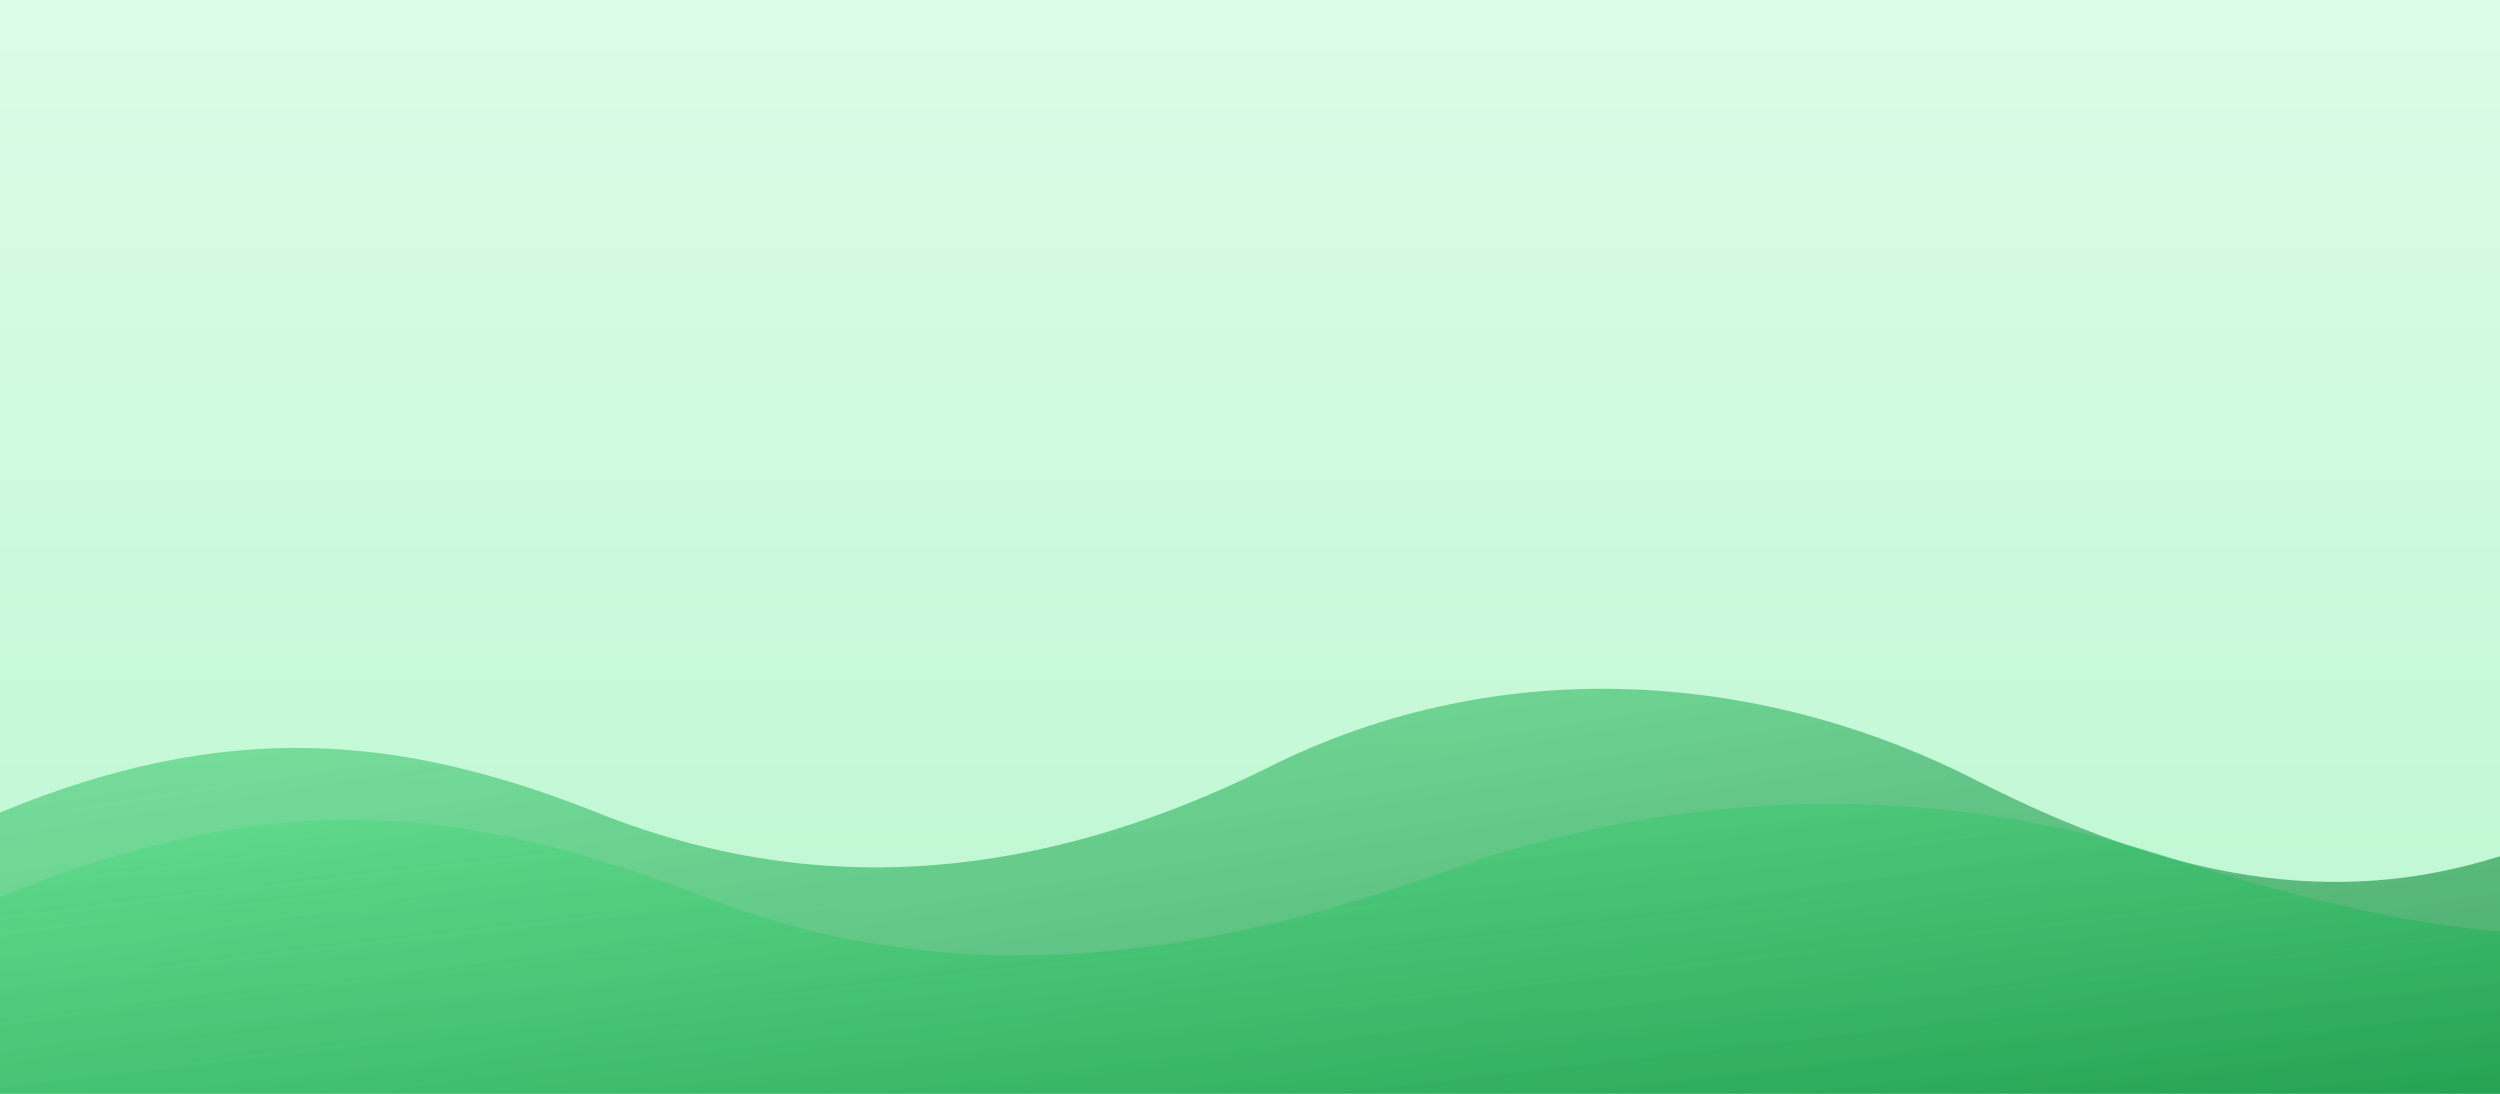
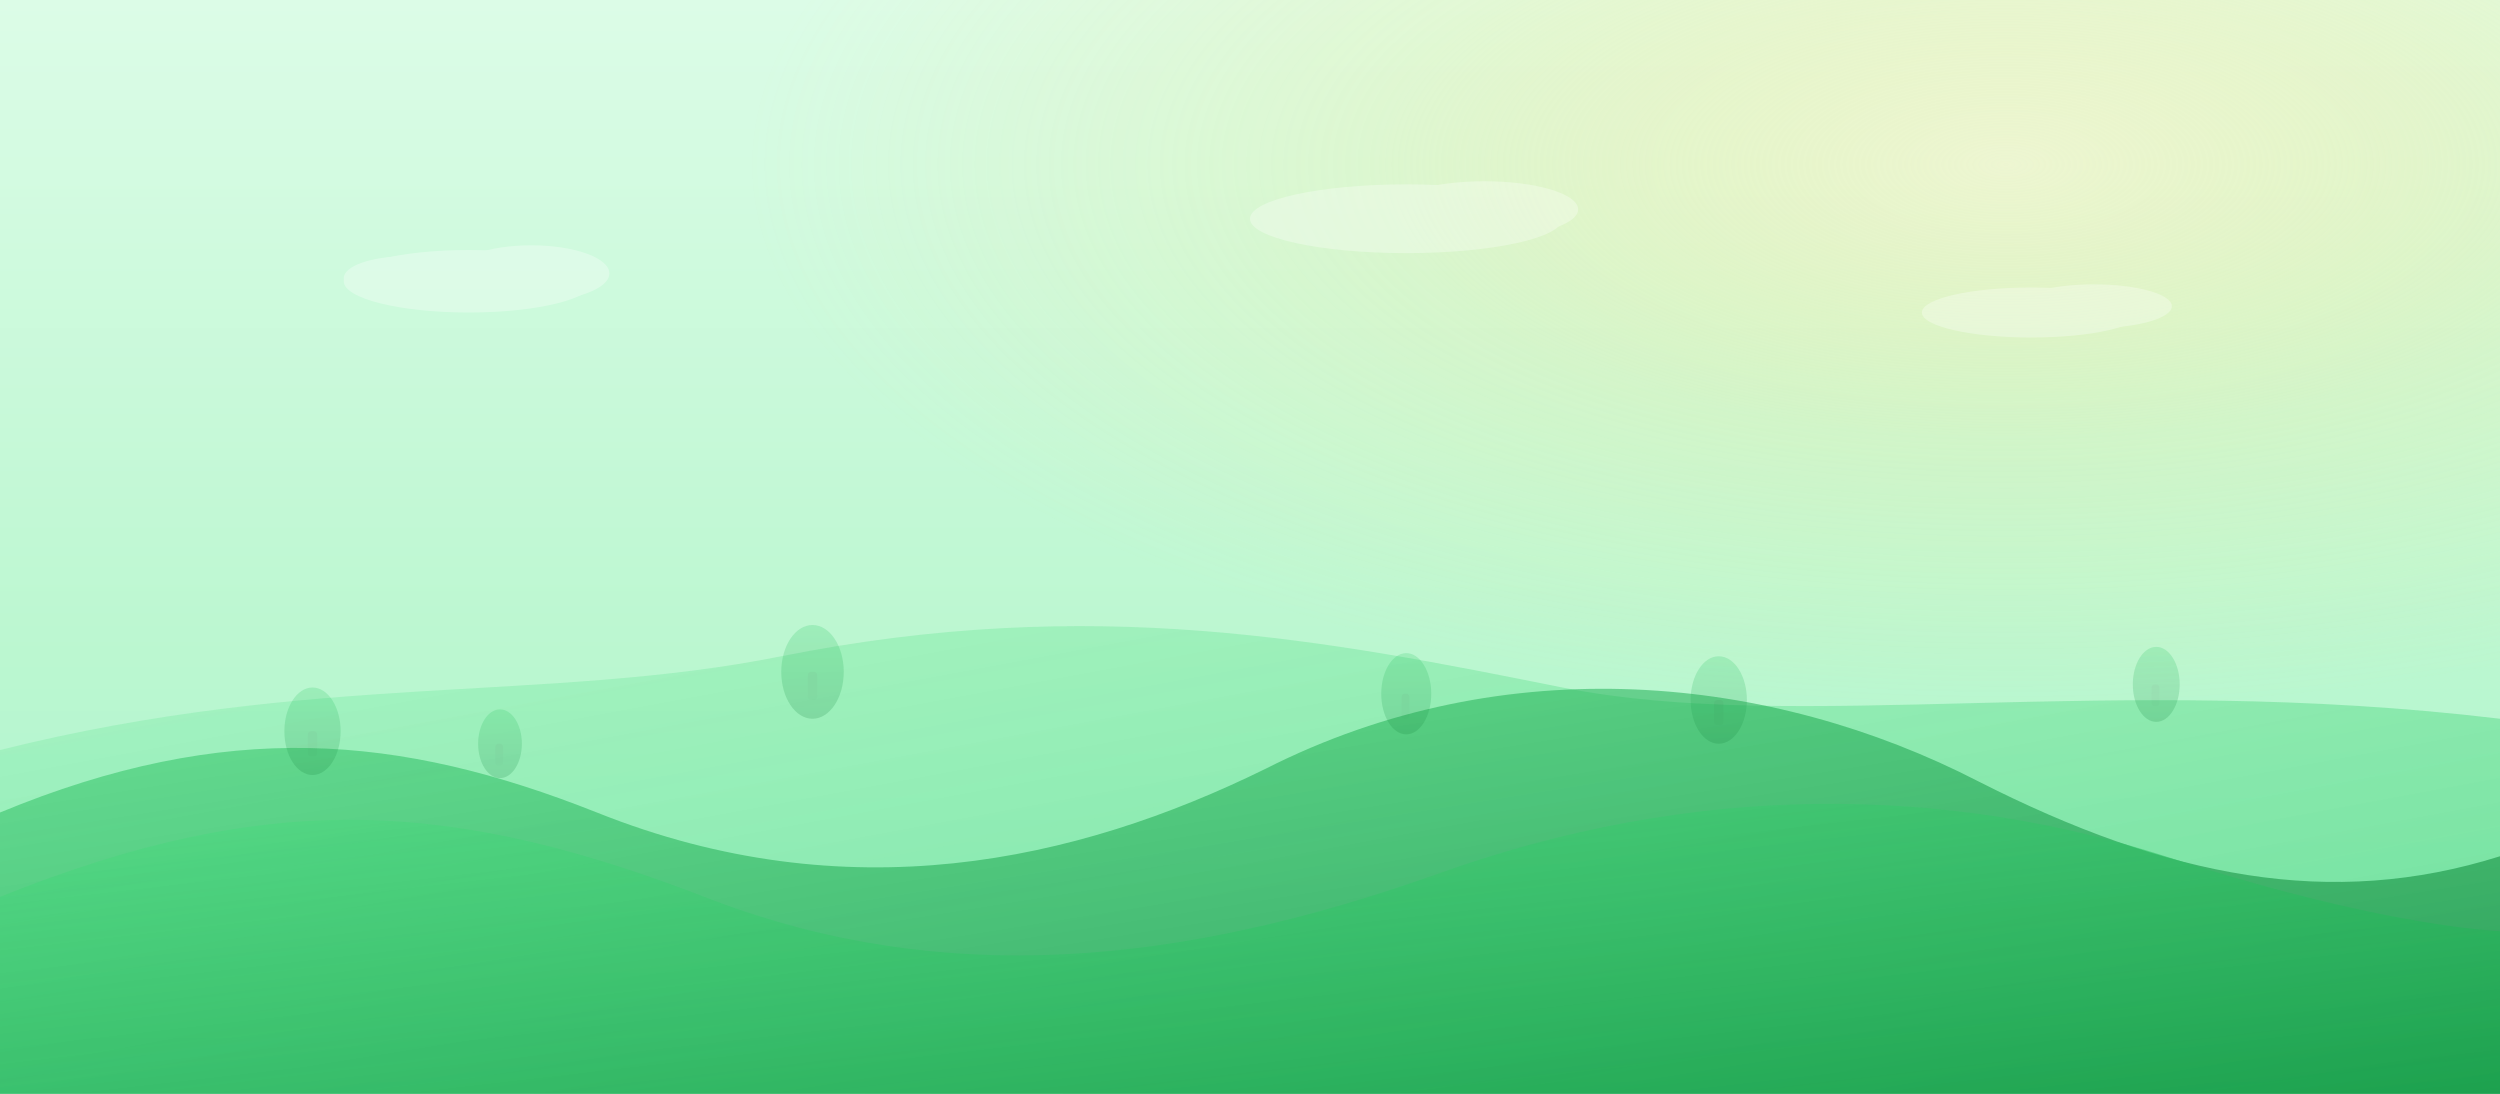
<svg xmlns="http://www.w3.org/2000/svg" width="1600" height="700" viewBox="0 0 1600 700" fill="none">
  <defs>
    <linearGradient id="sky" x1="0" y1="0" x2="0" y2="1">
      <stop offset="0%" stop-color="#dcfce7" />
-       <stop offset="100%" stop-color="#bbf7d0" />
+       <stop offset="60%" stop-color="#bbf7d0" />
+       <stop offset="100%" stop-color="#a7f3d0" />
+     </linearGradient>
+     <linearGradient id="hillFar" x1="0" y1="0" x2="1" y2="1">
+       <stop offset="0%" stop-color="#86efac" stop-opacity="0.35" />
+       <stop offset="100%" stop-color="#22c55e" stop-opacity="0.5" />
    </linearGradient>
    <linearGradient id="hillA" x1="0" y1="0" x2="1" y2="1">
      <stop offset="0%" stop-color="#22c55e" stop-opacity="0.45" />
      <stop offset="100%" stop-color="#15803d" stop-opacity="0.7" />
    </linearGradient>
    <linearGradient id="hillB" x1="0" y1="0" x2="1" y2="1">
      <stop offset="0%" stop-color="#4ade80" stop-opacity="0.4" />
      <stop offset="100%" stop-color="#16a34a" stop-opacity="0.7" />
    </linearGradient>
+     <radialGradient id="sunGlow" cx="0.8" cy="0.15">
+       <stop offset="0%" stop-color="#fef3c7" stop-opacity="0.6" />
+       <stop offset="50%" stop-color="#fde68a" stop-opacity="0.2" />
+       <stop offset="100%" stop-color="#fde68a" stop-opacity="0" />
+     </radialGradient>
+     <linearGradient id="treeGrad" x1="0" y1="0" x2="0" y2="1">
+       <stop offset="0%" stop-color="#22c55e" />
+       <stop offset="100%" stop-color="#15803d" />
+     </linearGradient>
  </defs>
  <rect width="1600" height="700" fill="url(#sky)" />
+   <rect width="1600" height="700" fill="url(#sunGlow)" />
+   <path d="M0 480C200 430 350 450 500 420C700 380 850 410 1000 440C1150 470 1350 430 1600 460V700H0V480Z" fill="url(#hillFar)" />
  <path d="M0 520C145 460 256 470 382 520C542 584 688 552 810 492C964 414 1134 432 1266 500C1388 562 1492 582 1600 548V700H0V520Z" fill="url(#hillA)" />
  <path d="M0 574C174 504 292 512 456 576C604 632 754 618 918 560C1084 500 1246 502 1392 550C1498 584 1568 594 1600 596V700H0V574Z" fill="url(#hillB)" />
+   <g opacity="0.2">
+     <ellipse cx="200" cy="468" rx="18" ry="28" fill="url(#treeGrad)" />
+     <rect x="197" y="468" width="6" height="16" rx="2" fill="#15803d" />
+     <ellipse cx="320" cy="476" rx="14" ry="22" fill="url(#treeGrad)" />
+     <rect x="317" y="476" width="5" height="14" rx="2" fill="#15803d" />
+     <ellipse cx="520" cy="430" rx="20" ry="30" fill="url(#treeGrad)" />
+     <rect x="517" y="430" width="6" height="18" rx="2" fill="#15803d" />
+     <ellipse cx="900" cy="444" rx="16" ry="26" fill="url(#treeGrad)" />
+     <rect x="897" y="444" width="5" height="16" rx="2" fill="#15803d" />
+     <ellipse cx="1100" cy="448" rx="18" ry="28" fill="url(#treeGrad)" />
+     <rect x="1097" y="448" width="6" height="16" rx="2" fill="#15803d" />
+     <ellipse cx="1380" cy="438" rx="15" ry="24" fill="url(#treeGrad)" />
+     <rect x="1377" y="438" width="5" height="14" rx="2" fill="#15803d" />
+   </g>
+   <g opacity="0.3">
+     <ellipse cx="300" cy="180" rx="80" ry="20" fill="white" />
+     <ellipse cx="340" cy="175" rx="50" ry="18" fill="white" />
+     <ellipse cx="260" cy="178" rx="40" ry="14" fill="white" />
+     <ellipse cx="900" cy="140" rx="100" ry="22" fill="white" />
+     <ellipse cx="950" cy="134" rx="60" ry="18" fill="white" />
+     <ellipse cx="1300" cy="200" rx="70" ry="16" fill="white" />
+     <ellipse cx="1340" cy="196" rx="50" ry="14" fill="white" />
+   </g>
</svg>
